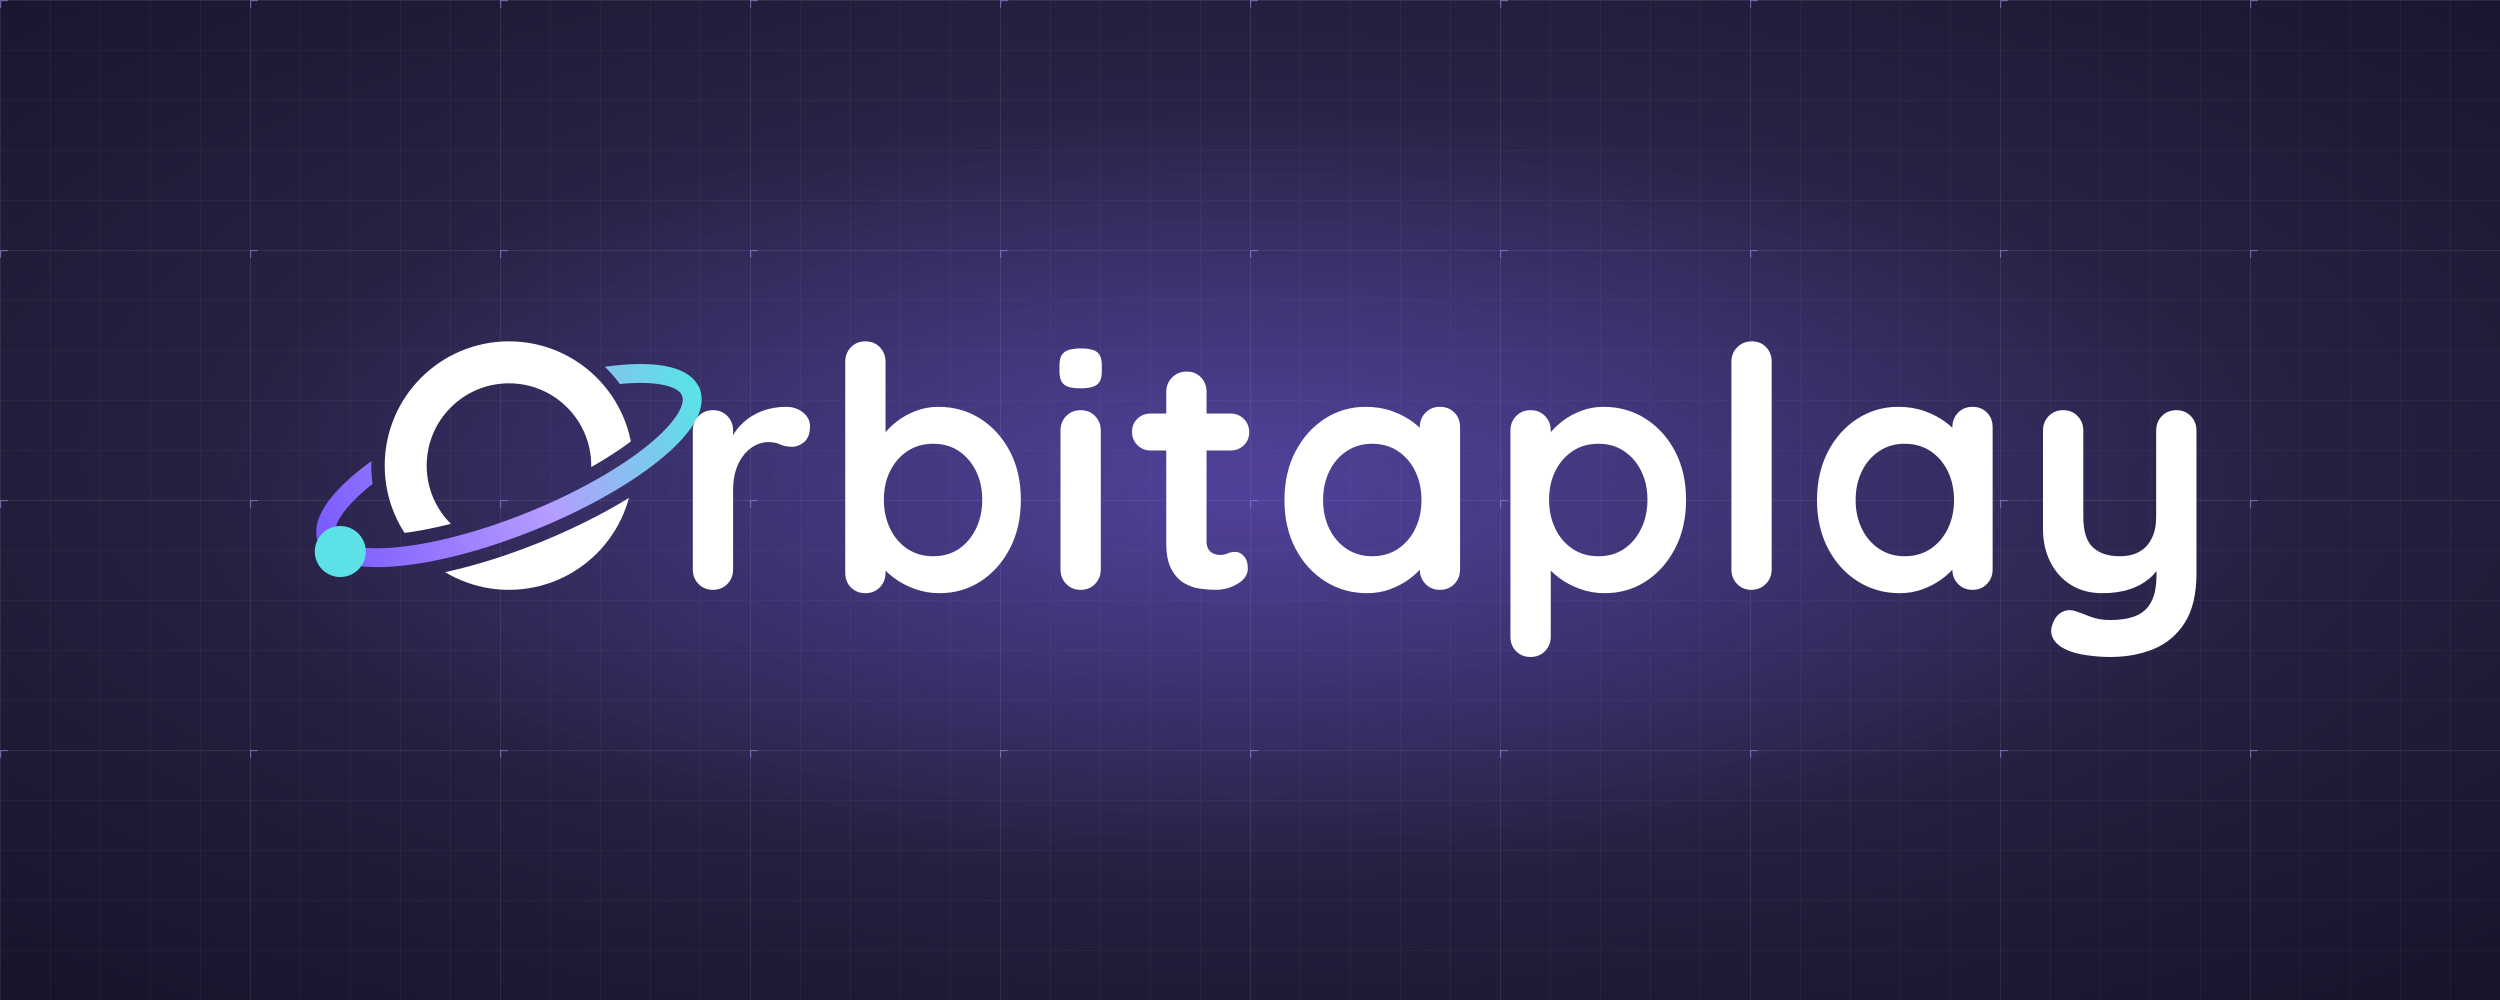
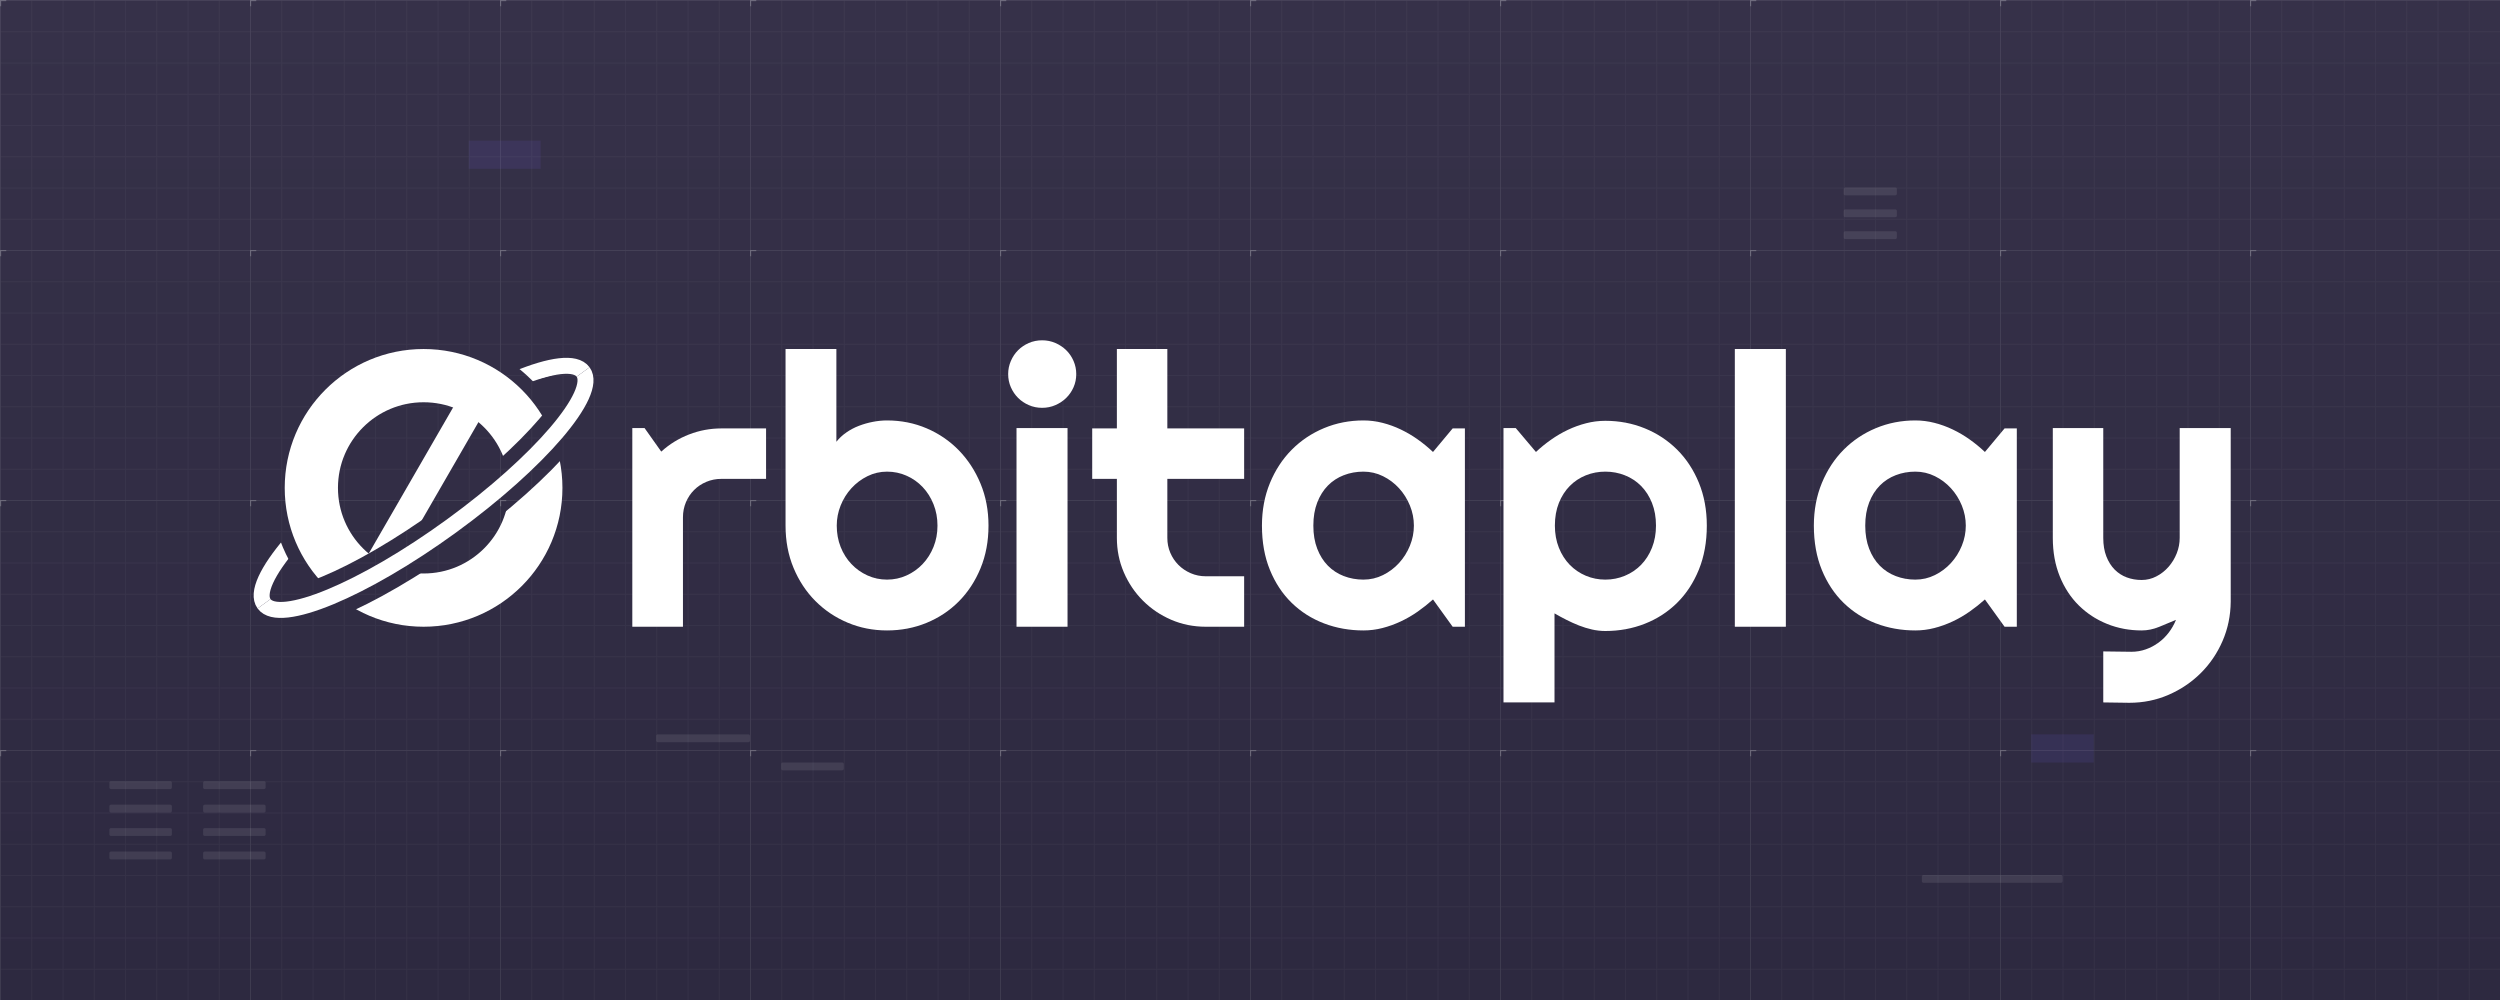
<svg xmlns="http://www.w3.org/2000/svg" viewBox="0 0 1600 640" width="1600" height="640">
  <defs>
-     <radialGradient id="bg" cx=".5" cy=".45" r=".75">
-       <stop offset="0" stop-color="#3b3366" />
-       <stop offset=".6" stop-color="#231f3d" />
-       <stop offset="1" stop-color="#16132a" />
-     </radialGradient>
-     <pattern id="g1" width="32" height="32" patternUnits="userSpaceOnUse">
-       <path d="M32 0H0V32" fill="none" stroke="#fff" stroke-opacity=".045" />
+     <linearGradient id="bg" x1="0" y1="0" x2="0" y2="1">
+       <stop offset="0" stop-color="#363149" />
+       <stop offset="1" stop-color="#2d2940" />
+     </linearGradient>
+     <pattern id="g1" width="20" height="20" patternUnits="userSpaceOnUse">
+       <path d="M20 0H0V20" fill="none" stroke="#fff" stroke-opacity=".04" />
    </pattern>
    <pattern id="g2" width="160" height="160" patternUnits="userSpaceOnUse">
      <path d="M160 0H0V160" fill="none" stroke="#fff" stroke-opacity=".07" />
-       <path d="M-5 0H5M0 -5V5" stroke="#B69CFF" stroke-opacity=".5" stroke-width="1.5" />
+       <path d="M-4 0H4M0 -4V4" stroke="#fff" stroke-opacity=".22" stroke-width="1.5" />
    </pattern>
-     <radialGradient id="glow" cx=".5" cy=".5" r=".5">
-       <stop offset="0" stop-color="#7C5CFF" stop-opacity=".35" />
-       <stop offset="1" stop-color="#7C5CFF" stop-opacity="0" />
-     </radialGradient>
  </defs>
  <rect width="1600" height="640" fill="url(#bg)" />
  <rect width="1600" height="640" fill="url(#g1)" />
  <rect width="1600" height="640" fill="url(#g2)" />
-   <ellipse cx="800.0" cy="320.0" rx="672.0" ry="243.2" fill="url(#glow)" />
-   <g transform="translate(246.22 218.46) scale(0.214904)">
+   <rect x="70" y="500" width="40" height="5" rx="1" fill="#fff" fill-opacity=".09" />
+   <rect x="130" y="500" width="40" height="5" rx="1" fill="#fff" fill-opacity=".09" />
+   <rect x="70" y="515" width="40" height="5" rx="1" fill="#fff" fill-opacity=".09" />
+   <rect x="130" y="515" width="40" height="5" rx="1" fill="#fff" fill-opacity=".09" />
+   <rect x="70" y="530" width="40" height="5" rx="1" fill="#fff" fill-opacity=".09" />
+   <rect x="130" y="530" width="40" height="5" rx="1" fill="#fff" fill-opacity=".09" />
+   <rect x="70" y="545" width="40" height="5" rx="1" fill="#fff" fill-opacity=".09" />
+   <rect x="130" y="545" width="40" height="5" rx="1" fill="#fff" fill-opacity=".09" />
+   <rect x="1180" y="120" width="34" height="5" rx="1" fill="#fff" fill-opacity=".09" />
+   <rect x="1180" y="134" width="34" height="5" rx="1" fill="#fff" fill-opacity=".09" />
+   <rect x="1180" y="148" width="34" height="5" rx="1" fill="#fff" fill-opacity=".09" />
+   <rect x="1230" y="560" width="90" height="5" rx="1" fill="#fff" fill-opacity=".09" />
+   <rect x="420" y="470" width="60" height="5" rx="1" fill="#fff" fill-opacity=".09" />
+   <rect x="500" y="488" width="40" height="5" rx="1" fill="#fff" fill-opacity=".09" />
+   <rect x="300" y="90" width="46" height="18" fill="#7C6BFF" fill-opacity=".10" />
+   <rect x="1300" y="470" width="40" height="18" fill="#7C6BFF" fill-opacity=".10" />
+   <g transform="translate(182.22 223.37) scale(0.11873)">
    <defs>
-       <linearGradient id="ring" x1="0" y1="0" x2="1" y2="0" gradientUnits="objectBoundingBox">
-         <stop offset="0" stop-color="#7C5CFF" />
-         <stop offset=".55" stop-color="#B69CFF" />
-         <stop offset="1" stop-color="#5CE1E6" />
-       </linearGradient>
-       <mask id="cutFront" maskUnits="userSpaceOnUse" x="-5480.5" y="-1480" width="16441.5" height="3700">
-         <rect x="-5480.5" y="-1480" width="16441.5" height="3700" fill="#fff" />
-         <g transform="translate(370.0 370.0) rotate(-22)">
-           <path d="M-584.25 0 A584.25 178.35 0 0 0 584.25 0" fill="none" stroke="#000" stroke-width="136.25" stroke-linecap="round" />
+       <mask id="cutFront" maskUnits="userSpaceOnUse" x="-10593.65" y="-2994" width="31780.95" height="7485">
+         <rect x="-10593.65" y="-2994" width="31780.95" height="7485" fill="#fff" />
+         <g transform="translate(748.5 748.5) rotate(-36)">
+           <path d="M-1062.9 0 A1062.9 254.5 0 0 0 1062.9 0" fill="none" stroke="#000" stroke-width="235.3" />
        </g>
      </mask>
-       <mask id="cutBack" maskUnits="userSpaceOnUse" x="-5480.5" y="-1480" width="16441.5" height="3700">
-         <rect x="-5480.5" y="-1480" width="16441.5" height="3700" fill="#fff" />
-         <circle cx="370.0" cy="370.0" r="410.0" fill="#000" />
+       <mask id="cutBack" maskUnits="userSpaceOnUse" x="-10593.65" y="-2994" width="31780.95" height="7485">
+         <rect x="-10593.65" y="-2994" width="31780.95" height="7485" fill="#fff" />
+         <circle cx="748.5" cy="748.5" r="823.1" fill="#000" />
      </mask>
    </defs>
-     <g mask="url(#cutFront)" fill="none" stroke="#fff" stroke-linecap="round">
-       <circle cx="370.0" cy="370.0" r="307.5" stroke-width="125" />
-     </g>
-     <g mask="url(#cutBack)">
-       <g transform="translate(370.0 370.0) rotate(-22)" fill="none" stroke="url(#ring)" stroke-width="56.25" stroke-linecap="round">
-         <path d="M-584.25 0 A584.25 178.35 0 0 1 584.25 0" />
+     <g fill="#fff">
+       <circle cx="748.5" cy="748.5" r="605.0" fill="none" stroke="#fff" stroke-width="287.0" mask="url(#cutFront)" />
+       <g mask="url(#cutBack)">
+         <path transform="translate(748.5 748.5) rotate(-36)" d="M-1062.9 0 A1062.9 254.5 0 0 1 1062.9 0" fill="none" stroke="#fff" stroke-width="86.1" />
      </g>
-     </g>
-     <g transform="translate(370.0 370.0) rotate(-22)" fill="none" stroke="url(#ring)" stroke-width="56.25" stroke-linecap="round">
-       <path d="M-584.25 0 A584.25 178.35 0 0 0 584.25 0" />
-       <circle cx="-561.617" cy="49.16" r="75.938" fill="#5CE1E6" stroke="none" />
-     </g>
-     <g fill="#fff">
-       <path d="M977.5 740Q951.5 740 934.5 722.5Q917.5 705 917.5 679V266Q917.5 240 934.5 222.5Q951.5 205 977.5 205Q1003.5 205 1020.5 222.5Q1037.5 240 1037.5 266V360L1030.5 293Q1041.5 269 1059.0 250.5Q1076.5 232 1098.5 219.5Q1120.5 207 1145.5 201.0Q1170.5 195 1195.5 195Q1225.5 195 1246.0 212.0Q1266.5 229 1266.5 252Q1266.5 285 1249.5 299.5Q1232.5 314 1212.5 314Q1193.5 314 1178.0 307.0Q1162.5 300 1142.5 300Q1124.5 300 1106.0 308.5Q1087.5 317 1072.0 335.0Q1056.5 353 1047.0 379.5Q1037.5 406 1037.5 442V679Q1037.5 705 1020.5 722.5Q1003.5 740 977.5 740Z" />
-       <path d="M1648.5 195Q1718.5 195 1774.0 230.5Q1829.5 266 1862.0 328.0Q1894.5 390 1894.5 472Q1894.5 554 1862.0 616.5Q1829.5 679 1775.0 714.5Q1720.5 750 1652.5 750Q1612.5 750 1577.5 737.0Q1542.5 724 1516.0 704.0Q1489.5 684 1475.0 663.5Q1460.5 643 1460.5 629L1491.5 616V689Q1491.5 715 1474.5 732.5Q1457.5 750 1431.5 750Q1405.5 750 1388.5 733.0Q1371.5 716 1371.5 689V61Q1371.5 35 1388.5 17.5Q1405.5 0 1431.5 0Q1457.5 0 1474.5 17.5Q1491.5 35 1491.5 61V315L1474.5 306Q1474.5 293 1488.5 274.5Q1502.5 256 1526.5 237.5Q1550.5 219 1582.0 207.0Q1613.5 195 1648.5 195ZM1633.5 305Q1589.5 305 1556.5 327.0Q1523.5 349 1505.0 386.5Q1486.5 424 1486.5 472Q1486.5 519 1505.0 557.5Q1523.5 596 1556.5 618.0Q1589.5 640 1633.5 640Q1677.5 640 1710.0 618.0Q1742.5 596 1761.0 557.5Q1779.5 519 1779.5 472Q1779.5 424 1761.0 386.5Q1742.5 349 1710.0 327.0Q1677.5 305 1633.5 305Z" />
-       <path d="M2132.5 679Q2132.5 705 2115.5 722.5Q2098.5 740 2072.5 740Q2046.5 740 2029.5 722.5Q2012.5 705 2012.5 679V266Q2012.5 240 2029.5 222.5Q2046.5 205 2072.5 205Q2098.5 205 2115.5 222.5Q2132.5 240 2132.5 266ZM2071.5 140Q2037.5 140 2023.5 129.0Q2009.5 118 2009.5 90V71Q2009.5 42 2025.0 31.5Q2040.5 21 2072.5 21Q2107.5 21 2121.5 32.0Q2135.5 43 2135.5 71V90Q2135.5 119 2120.5 129.5Q2105.5 140 2071.5 140Z" />
-       <path d="M2281.5 215H2518.5Q2542.5 215 2558.5 231.0Q2574.5 247 2574.5 271Q2574.5 294 2558.5 309.5Q2542.5 325 2518.5 325H2281.5Q2257.5 325 2241.5 309.0Q2225.5 293 2225.5 269Q2225.5 246 2241.5 230.5Q2257.5 215 2281.5 215ZM2388.5 90Q2414.5 90 2431.0 107.5Q2447.5 125 2447.5 151V596Q2447.5 610 2453.0 619.0Q2458.5 628 2468.0 632.0Q2477.5 636 2488.5 636Q2500.5 636 2510.5 631.5Q2520.5 627 2533.5 627Q2547.5 627 2559.0 640.0Q2570.5 653 2570.5 676Q2570.5 704 2540.0 722.0Q2509.5 740 2474.5 740Q2453.5 740 2428.0 736.5Q2402.5 733 2380.0 719.5Q2357.5 706 2342.5 678.0Q2327.5 650 2327.5 601V151Q2327.5 125 2345.0 107.5Q2362.5 90 2388.5 90Z" />
-       <path d="M3142.5 195Q3168.5 195 3185.5 212.0Q3202.5 229 3202.5 256V679Q3202.5 705 3185.5 722.5Q3168.5 740 3142.5 740Q3116.5 740 3099.5 722.5Q3082.5 705 3082.5 679V630L3104.5 639Q3104.5 652 3090.5 670.5Q3076.5 689 3052.5 707.0Q3028.5 725 2996.0 737.5Q2963.5 750 2925.5 750Q2856.5 750 2800.5 714.5Q2744.5 679 2712.0 616.5Q2679.5 554 2679.5 473Q2679.5 391 2712.0 328.5Q2744.5 266 2799.5 230.5Q2854.5 195 2921.5 195Q2964.5 195 3000.5 208.0Q3036.5 221 3063.0 241.0Q3089.5 261 3104.0 281.5Q3118.5 302 3118.5 316L3082.5 329V256Q3082.5 230 3099.5 212.5Q3116.5 195 3142.5 195ZM2940.5 640Q2984.5 640 3017.5 618.0Q3050.5 596 3069.0 558.0Q3087.5 520 3087.5 473Q3087.5 425 3069.0 387.0Q3050.5 349 3017.5 327.0Q2984.5 305 2940.5 305Q2897.5 305 2864.5 327.0Q2831.5 349 2813.0 387.0Q2794.5 425 2794.5 473Q2794.5 520 2813.0 558.0Q2831.5 596 2864.5 618.0Q2897.5 640 2940.5 640Z" />
-       <path d="M3629.5 195Q3699.5 195 3755.0 230.5Q3810.5 266 3843.0 328.0Q3875.5 390 3875.5 472Q3875.5 554 3843.0 616.5Q3810.5 679 3756.0 714.5Q3701.5 750 3633.5 750Q3593.5 750 3558.5 737.0Q3523.5 724 3497.0 704.0Q3470.5 684 3456.0 663.5Q3441.5 643 3441.5 629L3472.5 616V879Q3472.5 905 3455.5 922.5Q3438.5 940 3412.5 940Q3386.5 940 3369.5 923.0Q3352.5 906 3352.5 879V266Q3352.5 240 3369.5 222.5Q3386.5 205 3412.5 205Q3438.5 205 3455.5 222.5Q3472.5 240 3472.5 266V315L3455.5 306Q3455.5 293 3469.5 274.5Q3483.5 256 3507.5 237.5Q3531.5 219 3563.0 207.0Q3594.5 195 3629.5 195ZM3614.5 305Q3570.5 305 3537.5 327.0Q3504.5 349 3486.0 386.5Q3467.5 424 3467.5 472Q3467.5 519 3486.0 557.5Q3504.5 596 3537.5 618.0Q3570.5 640 3614.5 640Q3658.5 640 3691.0 618.0Q3723.5 596 3742.0 557.5Q3760.5 519 3760.5 472Q3760.5 424 3742.0 386.5Q3723.5 349 3691.0 327.0Q3658.5 305 3614.5 305Z" />
-       <path d="M4130.5 679Q4130.5 705 4113.0 722.5Q4095.5 740 4069.5 740Q4044.5 740 4027.5 722.5Q4010.5 705 4010.5 679V61Q4010.5 35 4028.0 17.5Q4045.5 0 4071.5 0Q4097.5 0 4114.0 17.5Q4130.5 35 4130.5 61Z" />
-       <path d="M4728.5 195Q4754.5 195 4771.5 212.0Q4788.5 229 4788.5 256V679Q4788.5 705 4771.5 722.5Q4754.5 740 4728.5 740Q4702.5 740 4685.5 722.5Q4668.5 705 4668.5 679V630L4690.5 639Q4690.5 652 4676.5 670.5Q4662.5 689 4638.5 707.0Q4614.5 725 4582.0 737.5Q4549.5 750 4511.5 750Q4442.5 750 4386.5 714.5Q4330.5 679 4298.0 616.5Q4265.5 554 4265.5 473Q4265.5 391 4298.0 328.5Q4330.5 266 4385.5 230.5Q4440.5 195 4507.5 195Q4550.5 195 4586.5 208.0Q4622.5 221 4649.0 241.0Q4675.5 261 4690.0 281.5Q4704.5 302 4704.5 316L4668.5 329V256Q4668.5 230 4685.5 212.5Q4702.5 195 4728.5 195ZM4526.5 640Q4570.5 640 4603.5 618.0Q4636.5 596 4655.0 558.0Q4673.5 520 4673.5 473Q4673.5 425 4655.0 387.0Q4636.5 349 4603.5 327.0Q4570.5 305 4526.5 305Q4483.5 305 4450.5 327.0Q4417.5 349 4399.0 387.0Q4380.5 425 4380.5 473Q4380.5 520 4399.0 558.0Q4417.5 596 4450.5 618.0Q4483.5 640 4526.5 640Z" />
-       <path d="M5335.5 205Q5361.5 205 5378.5 222.5Q5395.5 240 5395.5 266V691Q5395.5 783 5361.0 837.5Q5326.5 892 5268.5 916.0Q5210.5 940 5138.5 940Q5106.5 940 5070.5 935.0Q5034.5 930 5011.5 920Q4981.5 907 4970.0 887.5Q4958.5 868 4965.5 846Q4974.5 817 4994.5 806.5Q5014.5 796 5036.5 804Q5052.5 809 5078.5 819.5Q5104.5 830 5138.5 830Q5184.5 830 5215.0 817.5Q5245.5 805 5261.0 775.5Q5276.5 746 5276.5 695V628L5297.5 652Q5280.5 685 5255.0 706.5Q5229.5 728 5194.5 739.0Q5159.5 750 5114.5 750Q5061.5 750 5022.0 725.5Q4982.5 701 4960.5 657.5Q4938.5 614 4938.5 558V266Q4938.5 240 4955.5 222.5Q4972.5 205 4998.5 205Q5024.5 205 5041.5 222.5Q5058.5 240 5058.5 266V522Q5058.5 587 5087.0 613.5Q5115.5 640 5166.5 640Q5201.5 640 5225.5 626.5Q5249.5 613 5262.5 586.5Q5275.5 560 5275.5 522V266Q5275.5 240 5292.5 222.5Q5309.5 205 5335.5 205Z" />
+       <g mask="url(#cutFront)">
+         <line transform="translate(748.5 748.5) rotate(-60)" x1="-547.6" y1="0" x2="547.6" y2="0" stroke="#fff" stroke-width="157.9" />
+       </g>
+       <g transform="translate(748.5 748.5) rotate(-36)">
+         <path d="M-1062.9 0 A1062.9 254.5 0 0 0 1062.9 0" fill="none" stroke="#fff" stroke-width="86.1" />
+         <path d="M1105.9 -12.7 L925.1 -157.8 L839.0 -114.5 Z" fill="#fff" />
+       </g>
+       <path d="M2146.65 1497H1873.65V426H1939.65L2029.65 553Q2095.65 493 2179.65 460.5Q2263.65 428 2353.65 428H2594.65V700H2353.65Q2310.65 700 2272.65 716.0Q2234.65 732 2206.65 760.0Q2178.65 788 2162.65 826.0Q2146.65 864 2146.65 907Z" />
+       <path d="M3793.65 952Q3793.65 1078 3750.65 1182.0Q3707.65 1286 3633.65 1360.5Q3559.65 1435 3460.15 1476.0Q3360.65 1517 3246.65 1517Q3133.65 1517 3034.15 1475.0Q2934.65 1433 2860.15 1358.0Q2785.65 1283 2742.65 1179.5Q2699.65 1076 2699.65 952V0H2973.65V500Q2995.65 472 3027.15 450.0Q3058.65 428 3095.15 414.0Q3131.65 400 3170.65 392.5Q3209.65 385 3246.65 385Q3360.65 385 3460.15 427.5Q3559.65 470 3633.65 546.0Q3707.65 622 3750.65 725.5Q3793.65 829 3793.65 952ZM3518.65 952Q3518.65 890 3497.15 836.5Q3475.65 783 3438.65 744.0Q3401.65 705 3352.15 683.0Q3302.65 661 3246.65 661Q3190.65 661 3141.15 685.5Q3091.65 710 3054.65 750.5Q3017.65 791 2996.65 843.5Q2975.65 896 2975.65 952Q2975.65 1014 2996.65 1067.0Q3017.65 1120 3054.65 1159.0Q3091.65 1198 3141.15 1220.5Q3190.65 1243 3246.65 1243Q3302.65 1243 3352.15 1220.5Q3401.65 1198 3438.65 1159.0Q3475.65 1120 3497.15 1067.0Q3518.65 1014 3518.65 952Z" />
+       <path d="M4266.65 135Q4266.65 173 4252.15 206.0Q4237.65 239 4212.65 263.5Q4187.65 288 4154.15 302.5Q4120.65 317 4082.65 317Q4044.65 317 4011.15 302.5Q3977.65 288 3953.15 263.5Q3928.65 239 3914.15 206.0Q3899.65 173 3899.65 135Q3899.65 98 3914.15 64.5Q3928.65 31 3953.15 6.5Q3977.65 -18 4011.15 -32.5Q4044.65 -47 4082.65 -47Q4120.65 -47 4154.15 -32.5Q4187.65 -18 4212.65 6.5Q4237.65 31 4252.15 64.5Q4266.65 98 4266.65 135ZM4219.65 1497H3944.65V426H4219.65Z" />
+       <path d="M4964.65 1497Q4865.65 1497 4778.65 1459.5Q4691.65 1422 4626.15 1356.5Q4560.65 1291 4523.15 1204.0Q4485.65 1117 4485.65 1018V700H4352.65V428H4485.65V0H4757.65V428H5171.65V700H4757.65V1018Q4757.65 1061 4773.65 1098.5Q4789.65 1136 4817.65 1164.0Q4845.65 1192 4883.65 1208.5Q4921.65 1225 4964.65 1225H5171.65V1497Z" />
+       <path d="M6361.65 1497H6295.65L6189.65 1350Q6150.65 1385 6107.15 1415.5Q6063.65 1446 6015.65 1468.5Q5967.65 1491 5917.15 1504.0Q5866.65 1517 5814.65 1517Q5701.65 1517 5602.15 1479.0Q5502.65 1441 5428.15 1368.5Q5353.65 1296 5310.65 1191.0Q5267.65 1086 5267.65 952Q5267.65 827 5310.65 722.5Q5353.65 618 5428.15 543.0Q5502.65 468 5602.15 426.5Q5701.65 385 5814.65 385Q5866.65 385 5917.65 398.0Q5968.65 411 6016.65 434.0Q6064.65 457 6108.15 488.0Q6151.65 519 6189.65 555L6295.65 428H6361.65ZM6086.65 952Q6086.65 896 6065.15 843.5Q6043.65 791 6006.65 750.5Q5969.65 710 5920.15 685.5Q5870.65 661 5814.65 661Q5758.65 661 5709.15 680.0Q5659.65 699 5623.15 736.0Q5586.65 773 5565.65 827.5Q5544.65 882 5544.65 952Q5544.65 1022 5565.65 1076.5Q5586.65 1131 5623.15 1168.0Q5659.65 1205 5709.15 1224.0Q5758.65 1243 5814.65 1243Q5870.65 1243 5920.15 1218.5Q5969.65 1194 6006.65 1153.5Q6043.65 1113 6065.15 1060.5Q6086.65 1008 6086.65 952Z" />
+       <path d="M6844.65 1905H6569.65V426H6635.65L6744.65 555Q6781.65 520 6825.65 489.0Q6869.65 458 6917.15 435.5Q6964.65 413 7015.65 400.0Q7066.65 387 7118.65 387Q7231.65 387 7331.15 427.5Q7430.65 468 7505.15 542.0Q7579.65 616 7622.65 720.5Q7665.65 825 7665.65 952Q7665.65 1084 7622.65 1189.5Q7579.65 1295 7505.15 1368.5Q7430.65 1442 7331.15 1481.0Q7231.65 1520 7118.65 1520Q7082.65 1520 7047.15 1512.0Q7011.65 1504 6977.15 1490.5Q6942.65 1477 6909.15 1460.0Q6875.65 1443 6844.65 1425ZM7391.65 952Q7391.65 884 7370.15 830.0Q7348.65 776 7311.65 738.5Q7274.65 701 7224.65 681.0Q7174.65 661 7118.65 661Q7062.65 661 7013.15 681.0Q6963.65 701 6926.65 738.5Q6889.65 776 6868.15 830.0Q6846.65 884 6846.65 952Q6846.65 1017 6868.15 1071.0Q6889.65 1125 6926.65 1163.0Q6963.65 1201 7013.15 1222.0Q7062.65 1243 7118.65 1243Q7174.65 1243 7224.65 1222.0Q7274.65 1201 7311.65 1163.0Q7348.65 1125 7370.15 1071.0Q7391.65 1017 7391.65 952Z" />
+       <path d="M8091.65 1497H7816.65V0H8091.65Z" />
+       <path d="M9336.65 1497H9270.65L9164.65 1350Q9125.65 1385 9082.15 1415.5Q9038.65 1446 8990.65 1468.5Q8942.65 1491 8892.15 1504.0Q8841.65 1517 8789.65 1517Q8676.65 1517 8577.15 1479.0Q8477.65 1441 8403.15 1368.5Q8328.65 1296 8285.65 1191.0Q8242.65 1086 8242.65 952Q8242.65 827 8285.65 722.5Q8328.65 618 8403.15 543.0Q8477.65 468 8577.15 426.5Q8676.65 385 8789.65 385Q8841.65 385 8892.65 398.0Q8943.65 411 8991.65 434.0Q9039.65 457 9083.15 488.0Q9126.65 519 9164.65 555L9270.65 428H9336.65ZM9061.65 952Q9061.65 896 9040.15 843.5Q9018.65 791 8981.65 750.5Q8944.65 710 8895.15 685.5Q8845.65 661 8789.65 661Q8733.65 661 8684.15 680.0Q8634.65 699 8598.15 736.0Q8561.65 773 8540.65 827.5Q8519.65 882 8519.65 952Q8519.65 1022 8540.65 1076.5Q8561.65 1131 8598.15 1168.0Q8634.65 1205 8684.15 1224.0Q8733.65 1243 8789.65 1243Q8845.65 1243 8895.15 1218.5Q8944.65 1194 8981.65 1153.5Q9018.65 1113 9040.15 1060.5Q9061.65 1008 9061.65 952Z" />
+       <path d="M9802.65 1905V1630L9954.65 1632Q9994.65 1632 10031.65 1619.0Q10068.65 1606 10100.15 1583.0Q10131.65 1560 10155.65 1528.5Q10179.65 1497 10194.65 1460Q10149.65 1479 10103.15 1498.0Q10056.65 1517 10009.65 1517Q9910.65 1517 9823.65 1482.0Q9736.65 1447 9671.15 1382.5Q9605.65 1318 9568.15 1225.5Q9530.65 1133 9530.65 1018V426H9802.65V1018Q9802.65 1075 9819.15 1117.5Q9835.65 1160 9863.65 1188.5Q9891.65 1217 9929.15 1231.0Q9966.65 1245 10009.65 1245Q10051.65 1245 10089.15 1225.5Q10126.65 1206 10154.65 1174.0Q10182.65 1142 10198.65 1101.5Q10214.65 1061 10214.65 1018V426H10489.65V1362Q10488.65 1475 10445.65 1574.0Q10402.65 1673 10328.15 1747.0Q10253.65 1821 10154.65 1864.0Q10055.65 1907 9942.65 1907Z" />
    </g>
  </g>
</svg>
